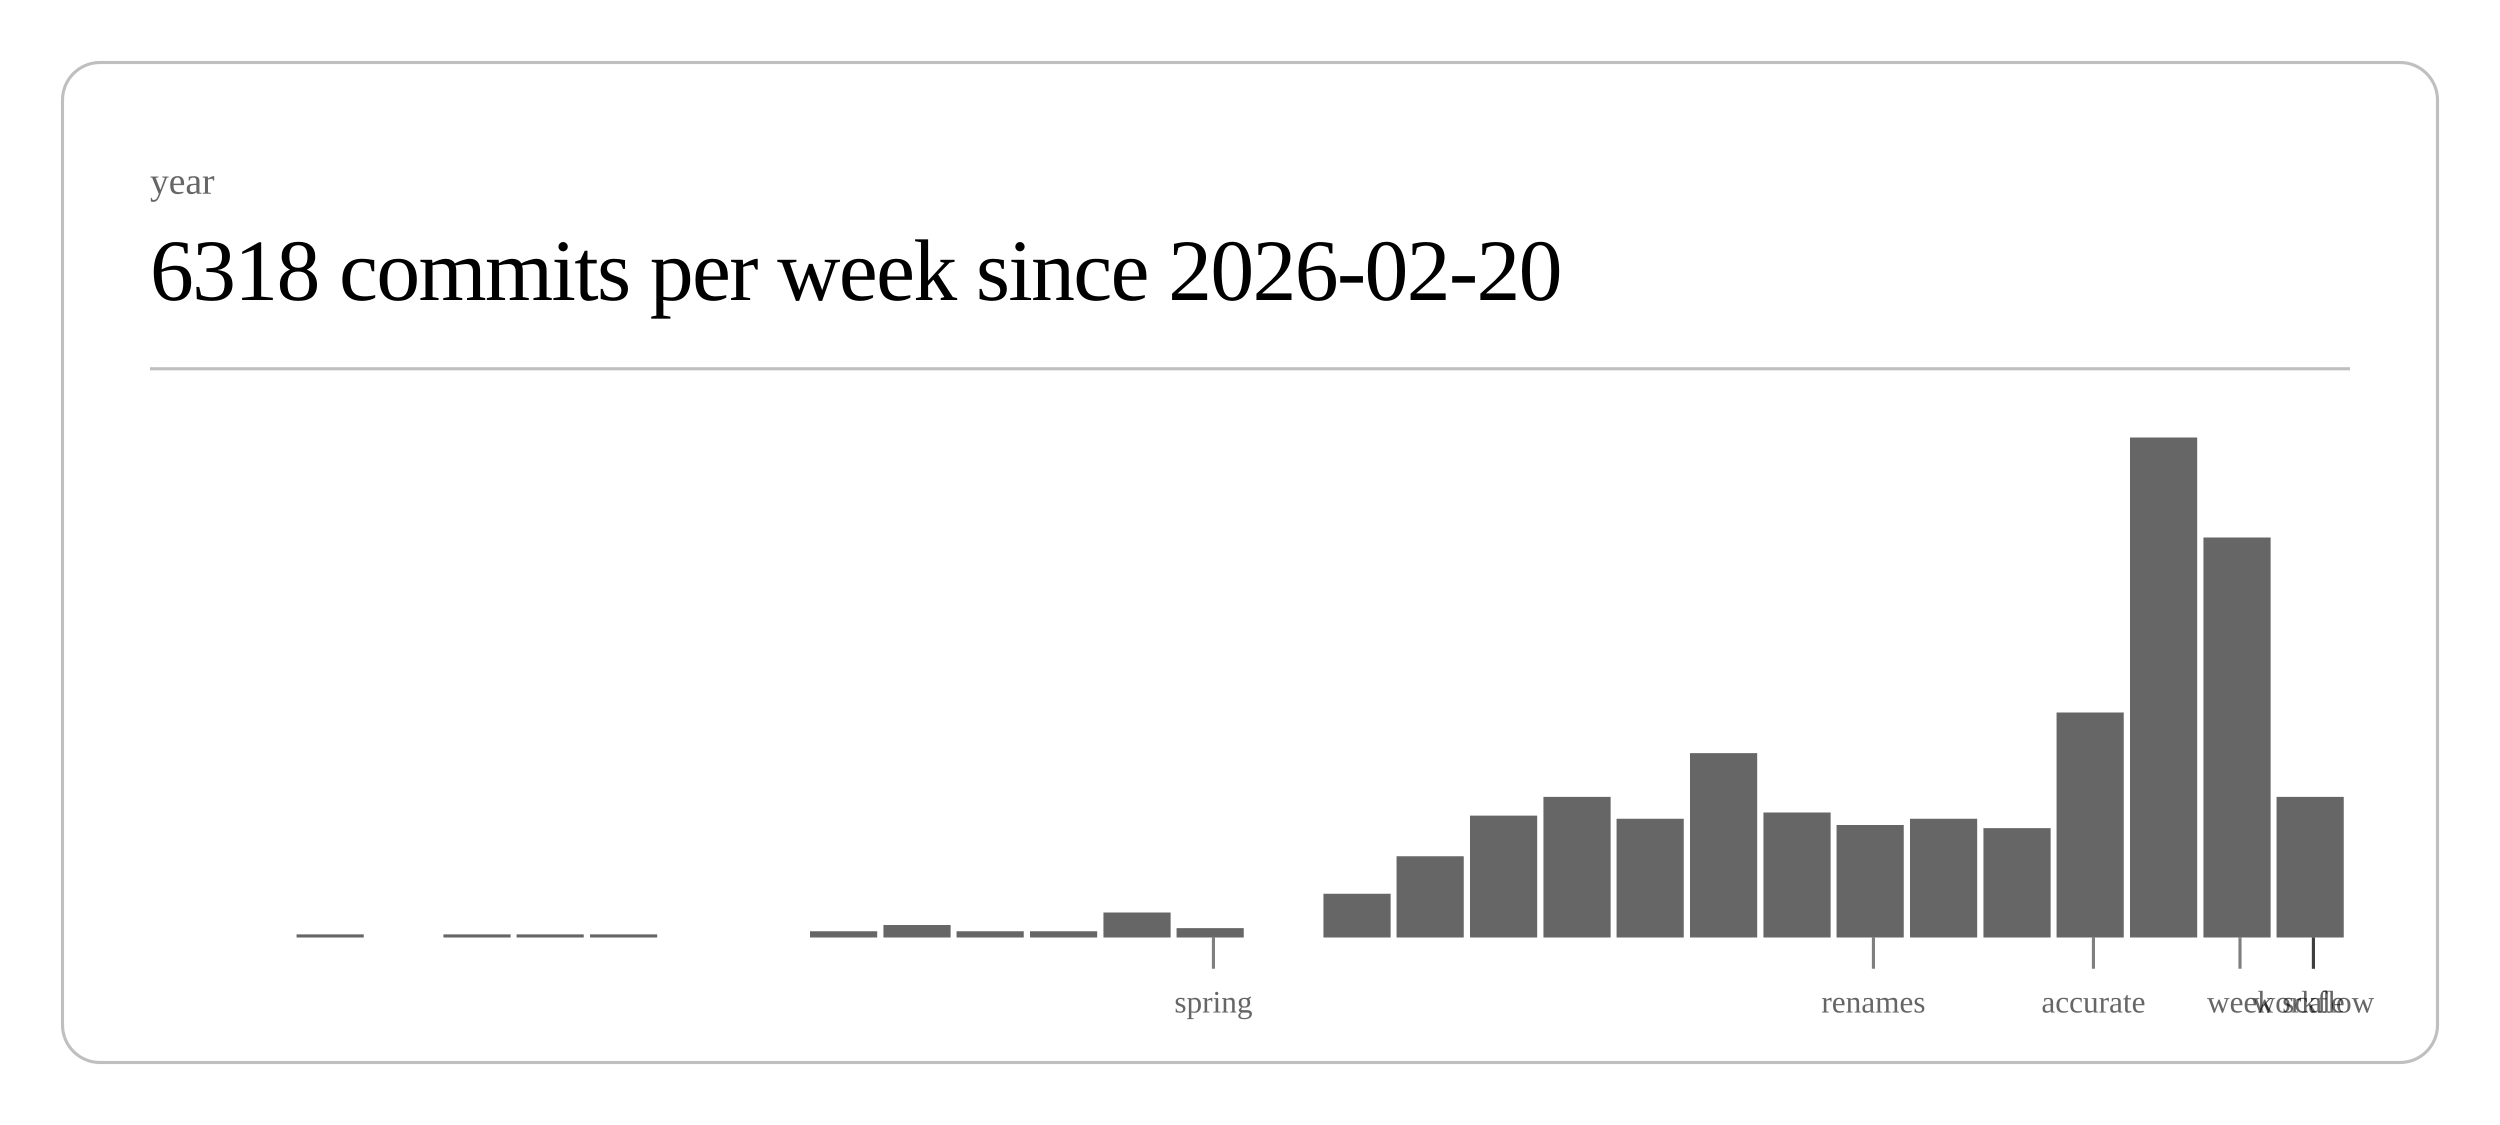
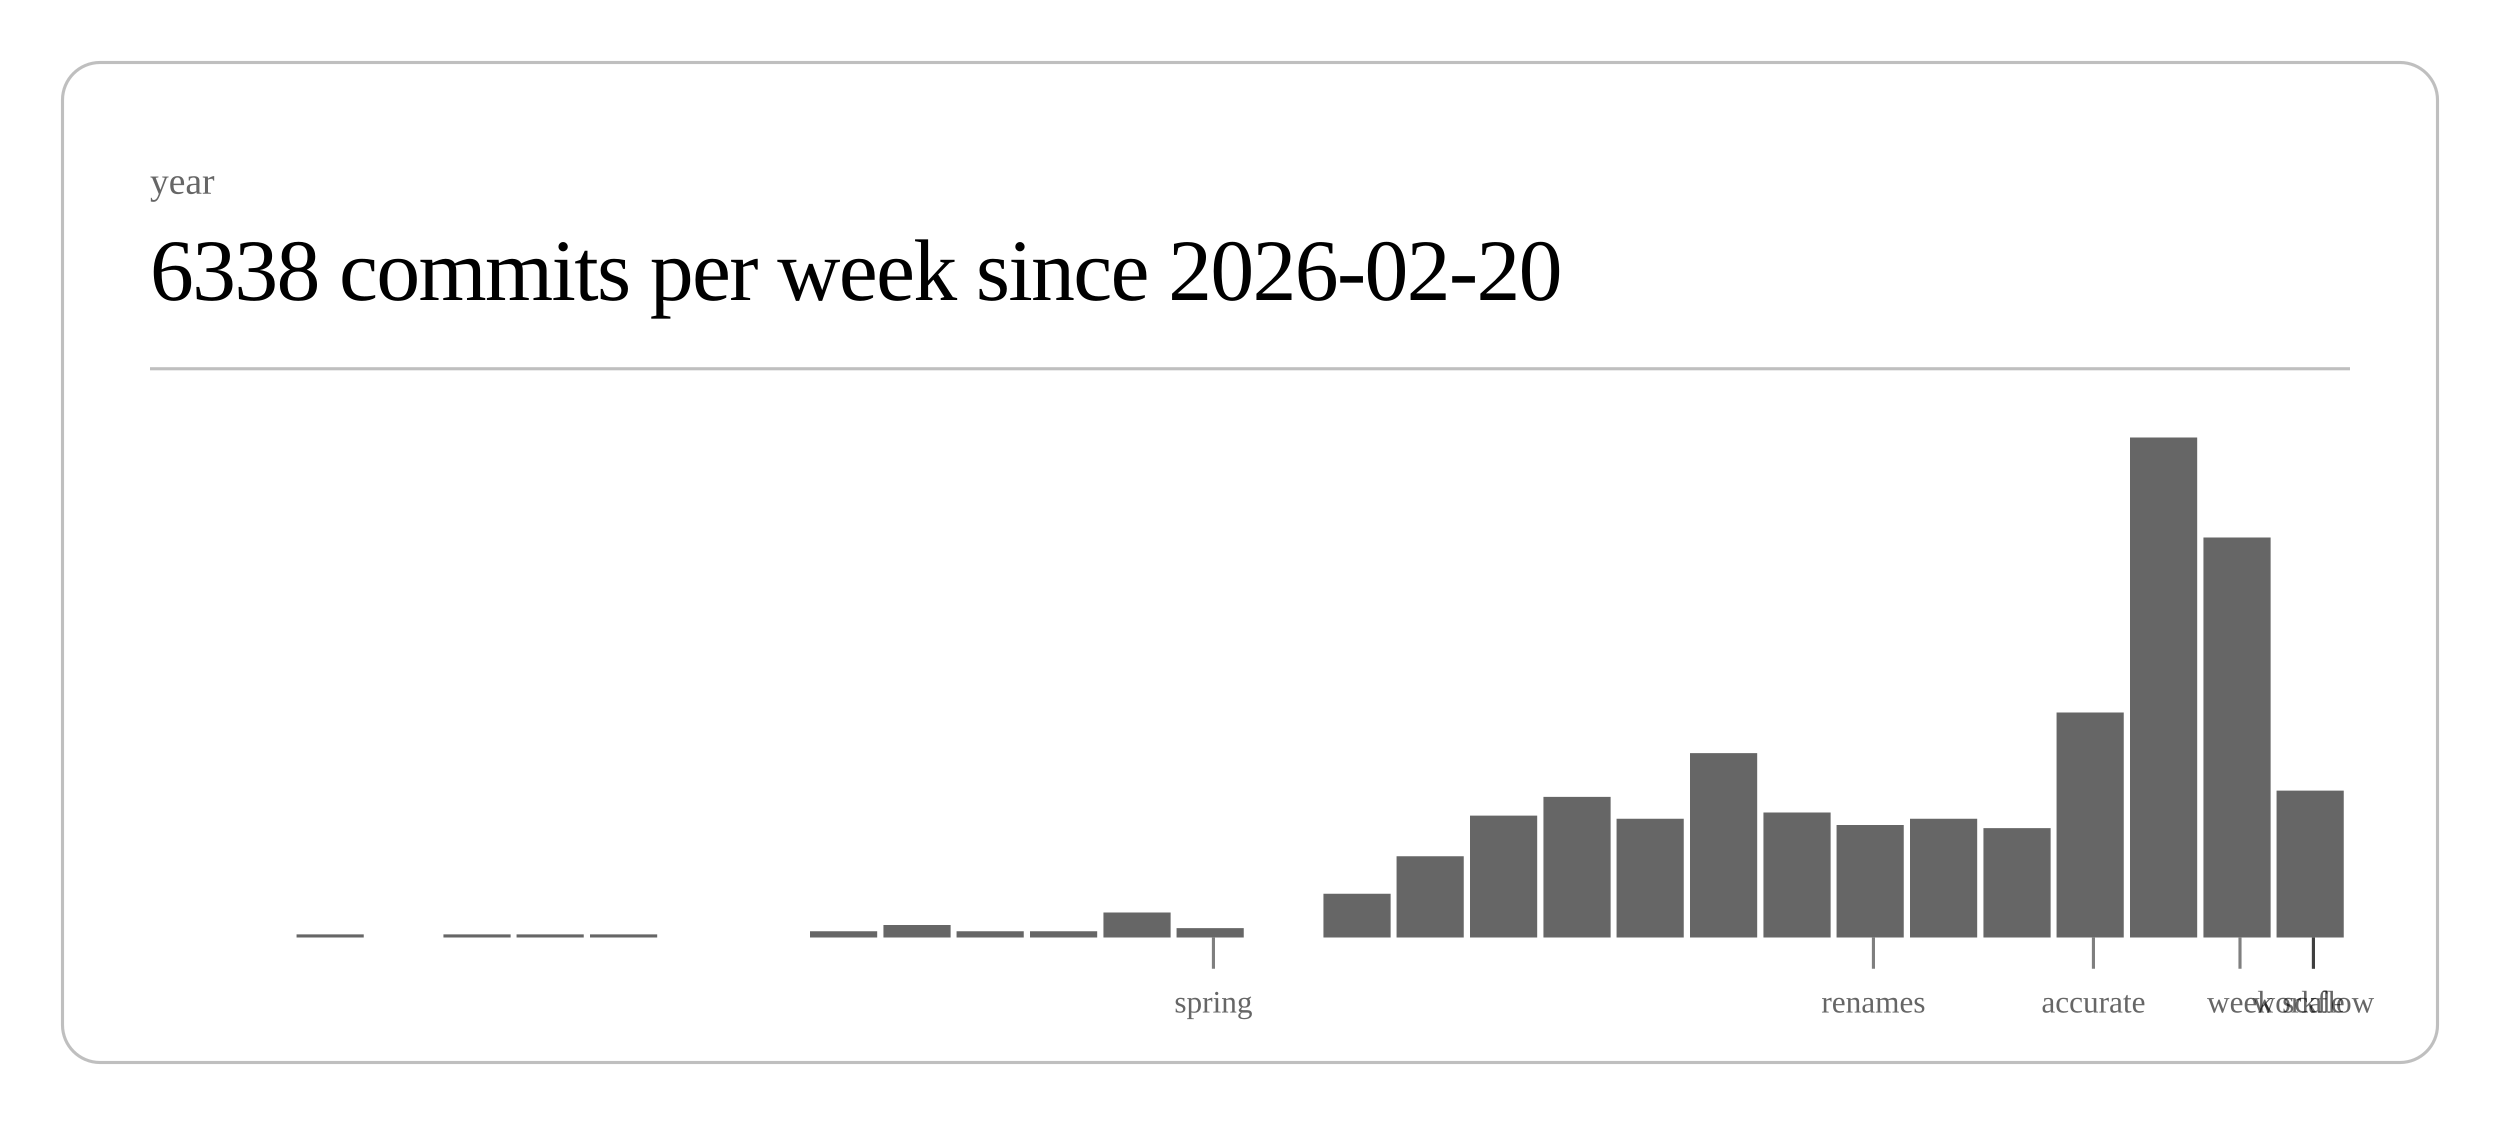
<svg xmlns="http://www.w3.org/2000/svg" class="post-header-svg" viewBox="0 0 800 360" width="800" height="360">
  <rect x="20" y="20" width="760" height="320" rx="12" ry="12" fill="none" stroke="currentColor" stroke-width="1" opacity="0.25" />
  <text fill="currentColor" x="48" y="62" font-size="12" opacity="0.6">year</text>
-   <text fill="currentColor" x="48" y="96" font-size="28" font-weight="300" letter-spacing="-0.5">6318 commits per week since 2026-02-20</text>
+   <text fill="currentColor" x="48" y="96" font-size="28" font-weight="300" letter-spacing="-0.5">6338 commits per week since 2026-02-20</text>
  <line stroke="currentColor" x1="48" y1="118" x2="752" y2="118" stroke-width="1" opacity="0.25" />
  <rect x="94.9" y="299" width="21.5" height="1" fill="currentColor" opacity="0.6" />
  <rect x="141.9" y="299" width="21.5" height="1" fill="currentColor" opacity="0.6" />
  <rect x="165.3" y="299" width="21.5" height="1" fill="currentColor" opacity="0.6" />
  <rect x="188.8" y="299" width="21.5" height="1" fill="currentColor" opacity="0.6" />
  <rect x="259.2" y="298" width="21.5" height="2" fill="currentColor" opacity="0.6" />
  <rect x="282.7" y="296" width="21.5" height="4" fill="currentColor" opacity="0.6" />
  <rect x="306.1" y="298" width="21.5" height="2" fill="currentColor" opacity="0.6" />
  <rect x="329.6" y="298" width="21.5" height="2" fill="currentColor" opacity="0.6" />
  <rect x="353.1" y="292" width="21.5" height="8" fill="currentColor" opacity="0.6" />
  <rect x="376.5" y="297" width="21.5" height="3" fill="currentColor" opacity="0.6" />
  <rect x="423.5" y="286" width="21.5" height="14" fill="currentColor" opacity="0.6" />
  <rect x="446.9" y="274" width="21.5" height="26" fill="currentColor" opacity="0.6" />
  <rect x="470.4" y="261" width="21.5" height="39" fill="currentColor" opacity="0.6" />
  <rect x="493.9" y="255" width="21.5" height="45" fill="currentColor" opacity="0.6" />
  <rect x="517.3" y="262" width="21.5" height="38" fill="currentColor" opacity="0.6" />
  <rect x="540.8" y="241" width="21.5" height="59" fill="currentColor" opacity="0.6" />
  <rect x="564.3" y="260" width="21.5" height="40" fill="currentColor" opacity="0.6" />
  <rect x="587.7" y="264" width="21.5" height="36" fill="currentColor" opacity="0.6" />
  <rect x="611.2" y="262" width="21.5" height="38" fill="currentColor" opacity="0.6" />
  <rect x="634.7" y="265" width="21.5" height="35" fill="currentColor" opacity="0.6" />
  <rect x="658.1" y="228" width="21.5" height="72" fill="currentColor" opacity="0.6" />
  <rect x="681.6" y="140" width="21.5" height="160" fill="currentColor" opacity="0.6" />
  <rect x="705.1" y="172" width="21.5" height="128" fill="currentColor" opacity="0.6" />
-   <rect x="728.5" y="255" width="21.5" height="45" fill="currentColor" opacity="0.6" />
+   <rect x="728.5" y="253" width="21.5" height="47" fill="currentColor" opacity="0.6" />
  <line stroke="currentColor" x1="388.3" y1="300" x2="388.3" y2="310" stroke-width="1" opacity="0.5" />
  <text fill="currentColor" x="388.3" y="324" font-size="10" opacity="0.6" text-anchor="middle">spring</text>
  <line stroke="currentColor" x1="599.5" y1="300" x2="599.5" y2="310" stroke-width="1" opacity="0.5" />
  <text fill="currentColor" x="599.5" y="324" font-size="10" opacity="0.6" text-anchor="middle">renames</text>
  <line stroke="currentColor" x1="669.9" y1="300" x2="669.9" y2="310" stroke-width="1" opacity="0.5" />
  <text fill="currentColor" x="669.9" y="324" font-size="10" opacity="0.6" text-anchor="middle">accurate</text>
  <line stroke="currentColor" x1="716.8" y1="300" x2="716.8" y2="310" stroke-width="1" opacity="0.5" />
  <text fill="currentColor" x="716.8" y="324" font-size="10" opacity="0.6" text-anchor="middle">week</text>
  <line stroke="currentColor" x1="740.3" y1="300" x2="740.3" y2="310" stroke-width="1" opacity="0.5" />
  <text fill="currentColor" x="740.3" y="324" font-size="10" opacity="0.6" text-anchor="middle">scale</text>
  <line stroke="currentColor" x1="740.3" y1="300" x2="740.3" y2="310" stroke-width="1" opacity="0.5" />
  <text fill="currentColor" x="740.3" y="324" font-size="10" opacity="0.6" text-anchor="middle">workflow</text>
</svg>
